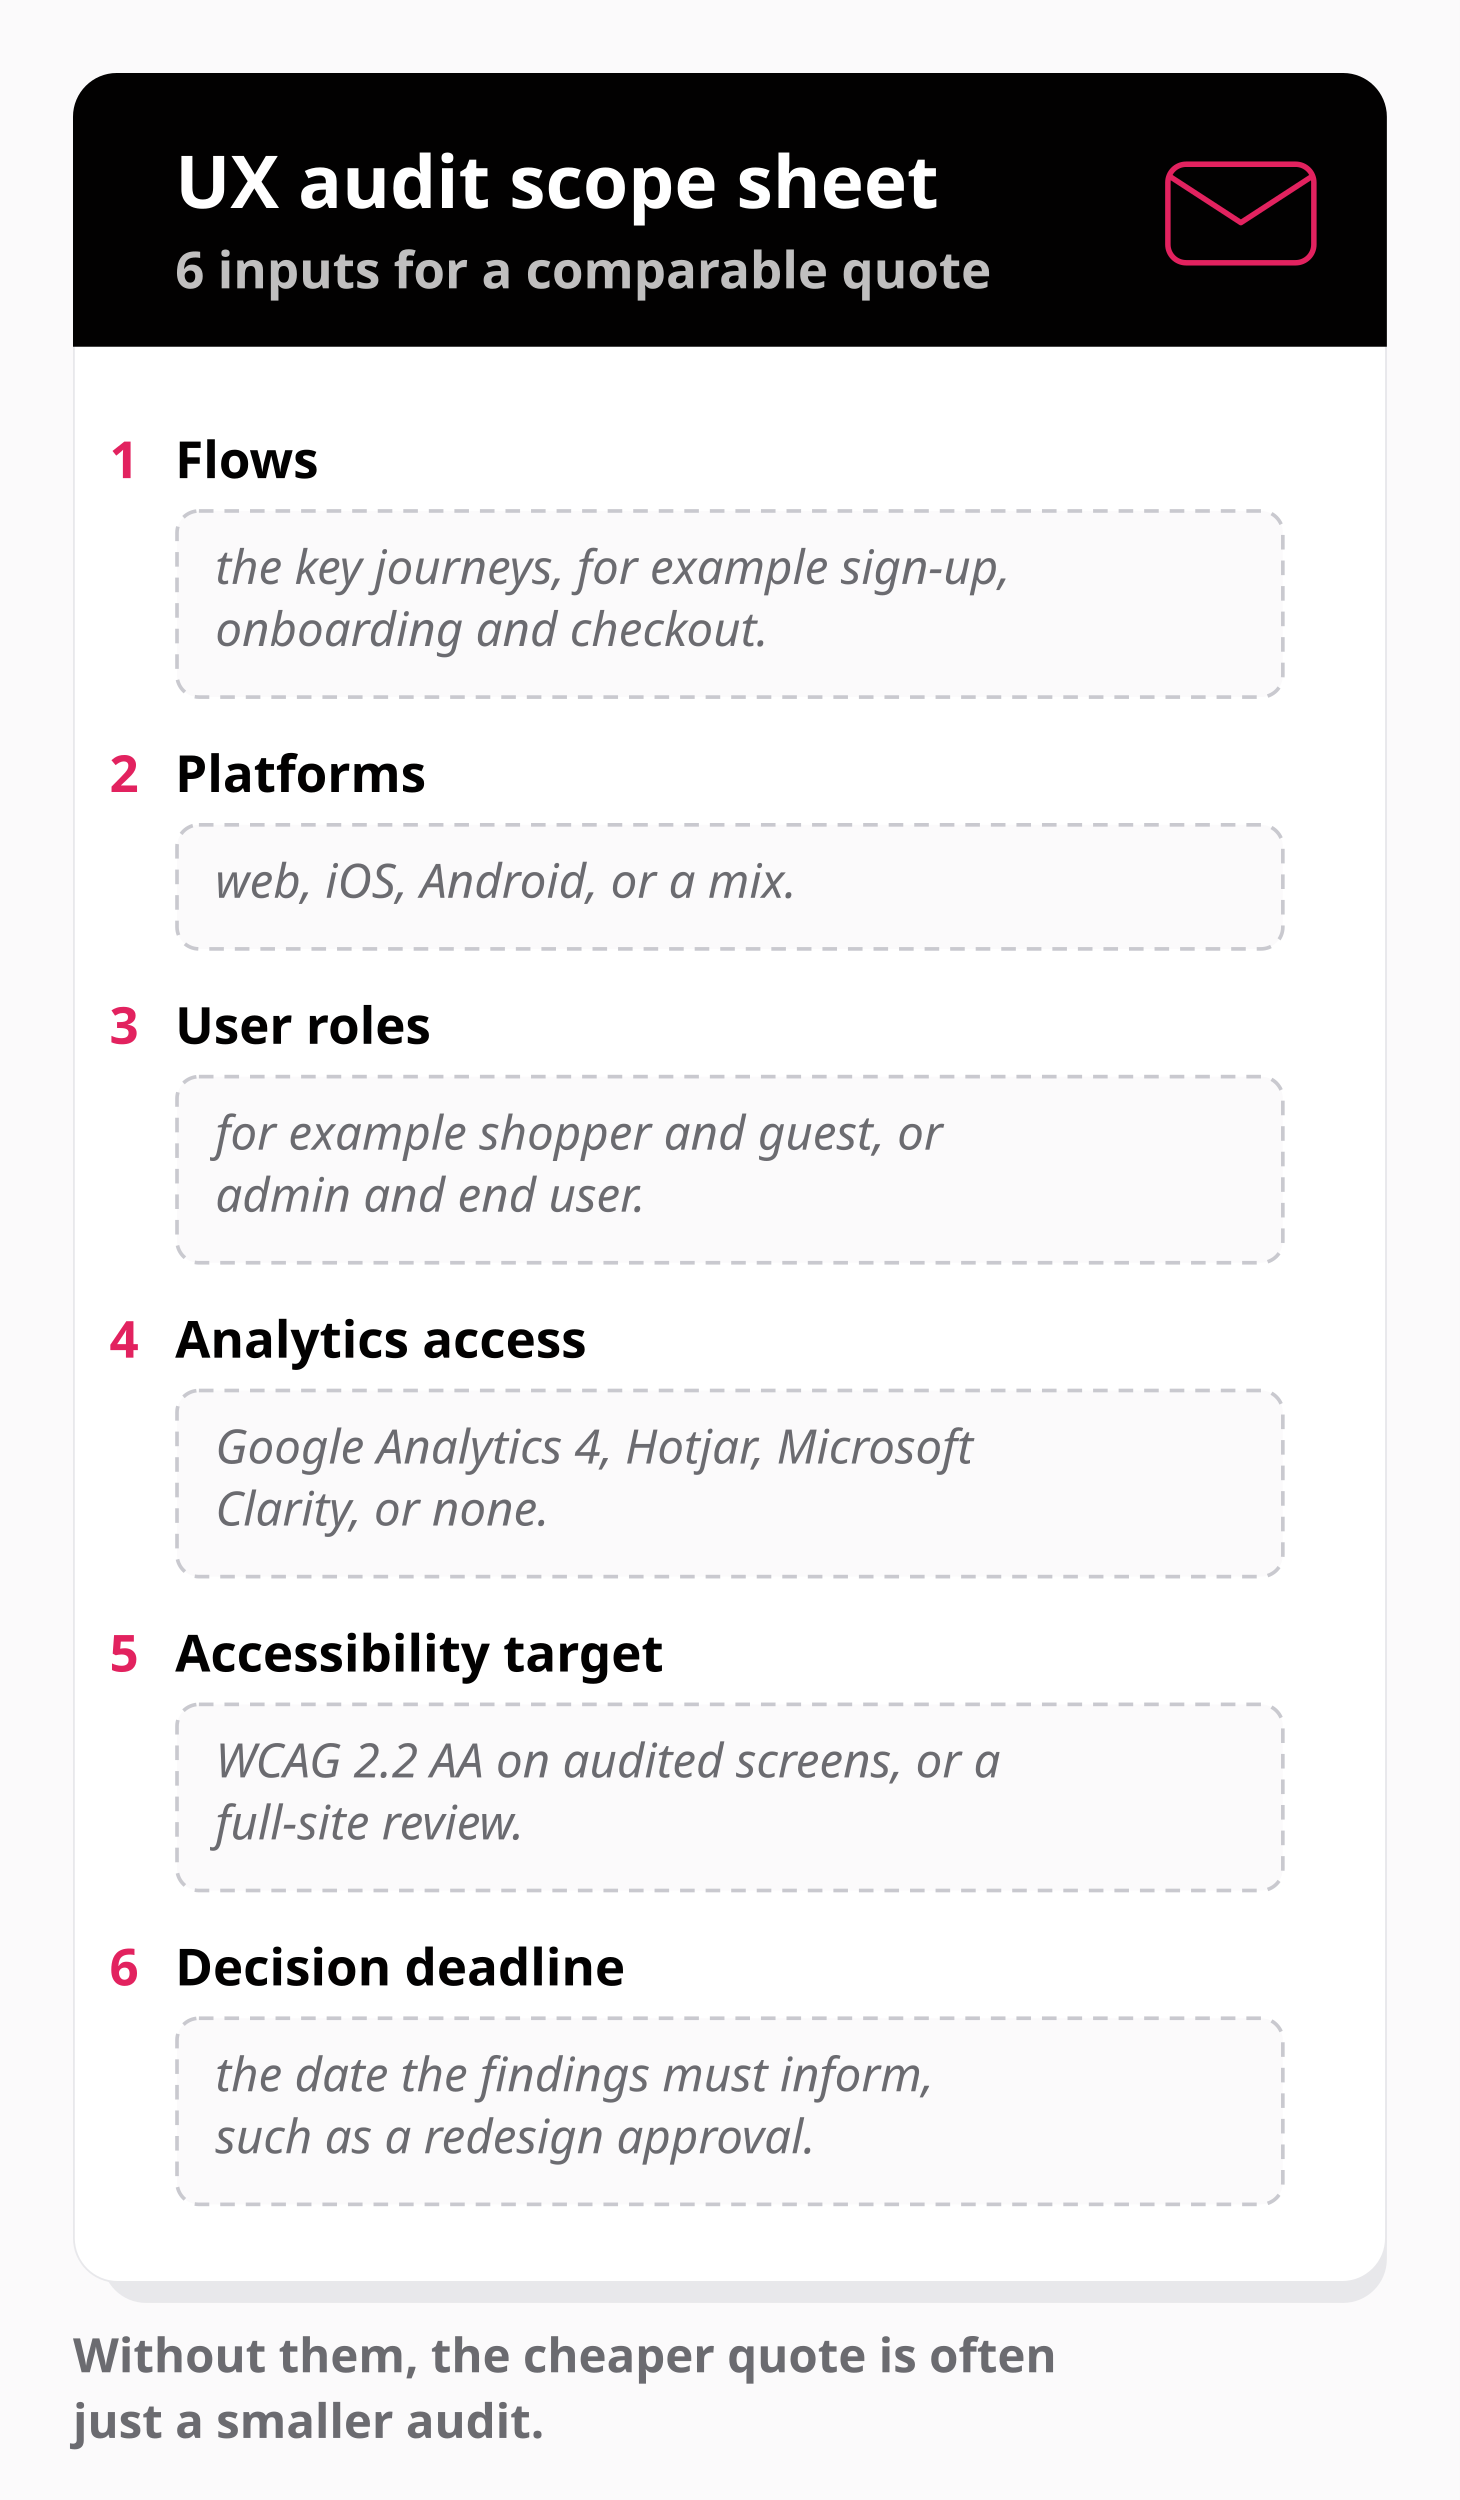
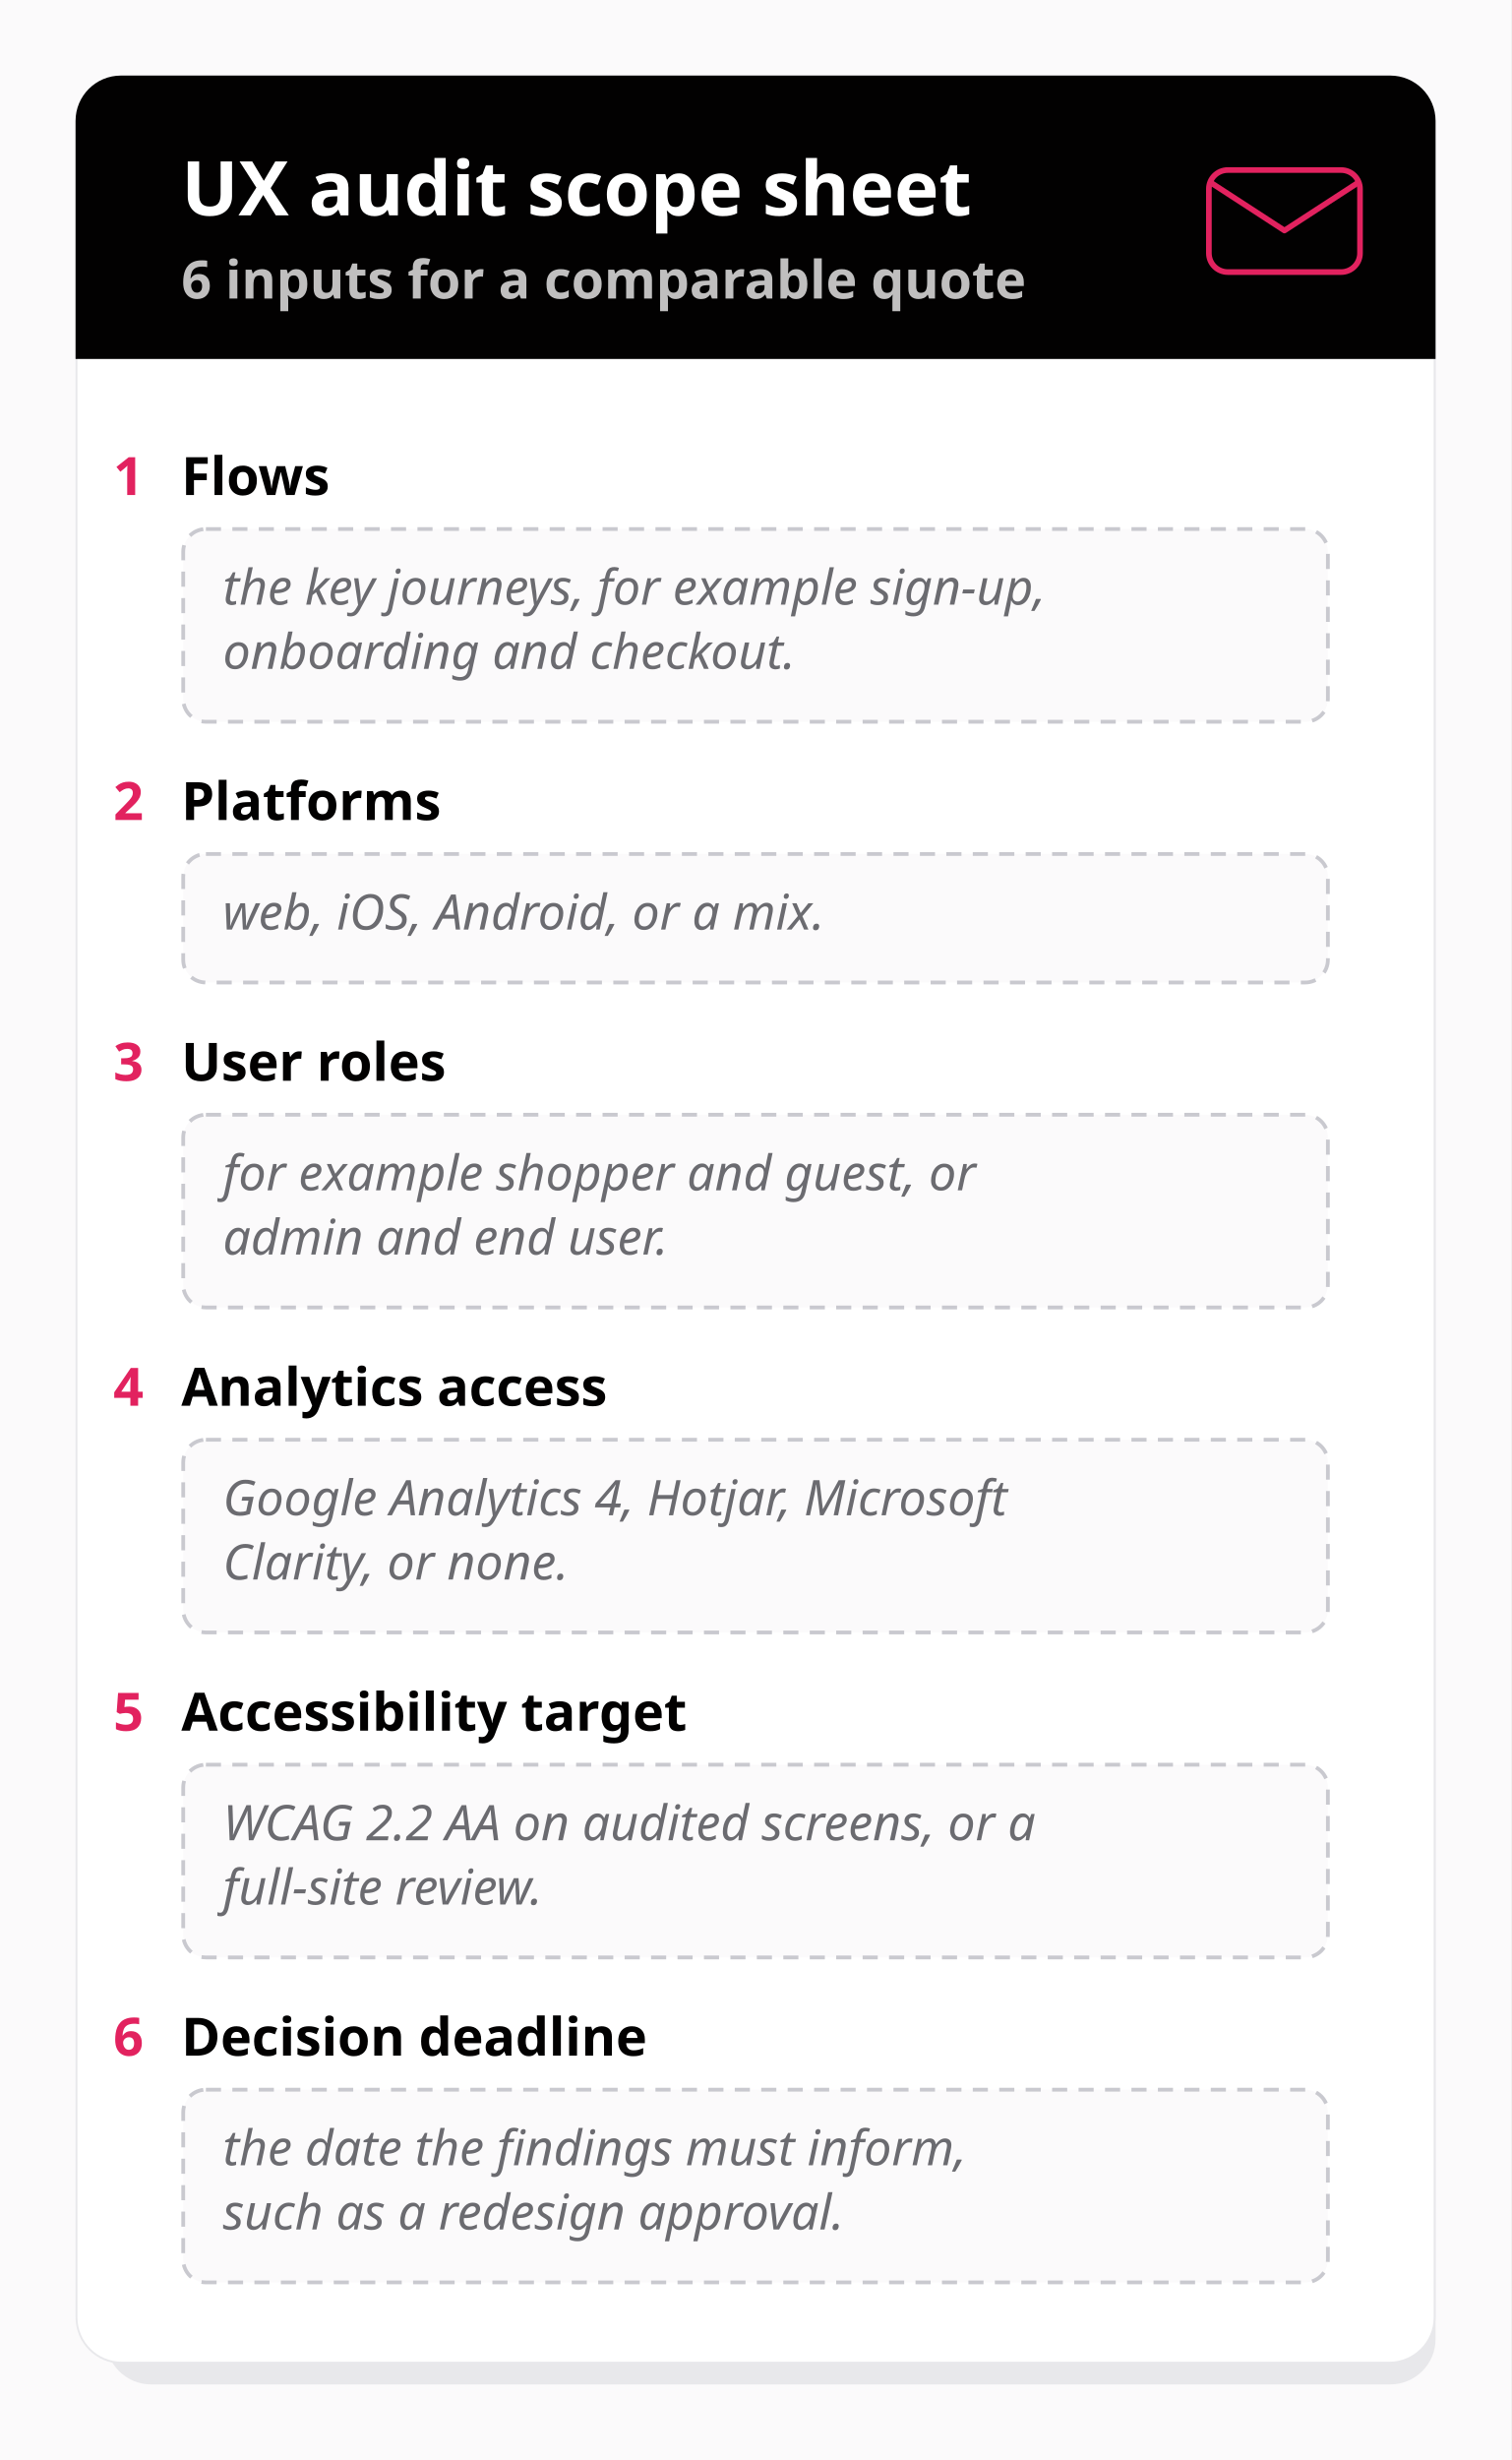
- <svg xmlns="http://www.w3.org/2000/svg" viewBox="0 0 800 1370" width="800" height="1370" font-family="Manrope, system-ui, sans-serif">
-   <rect width="800" height="1370" fill="#FBFAFB" />
+ <svg xmlns="http://www.w3.org/2000/svg" viewBox="0 0 800 1302" width="800" height="1302" font-family="Manrope, system-ui, sans-serif">
+   <rect width="800" height="1302" fill="#FBFAFB" />
  <rect x="56" y="52" width="704" height="1210" rx="24" fill="#E8E8EB" />
  <rect x="40.5" y="40.5" width="719" height="1210" rx="24" fill="#FFFFFF" stroke="#E8E8EB" />
  <path d="M40 64 a24 24 0 0 1 24 -24 H736 a24 24 0 0 1 24 24 V190 H40 Z" fill="#020101" />
  <text x="96" y="114" font-size="40" font-weight="800" fill="#FFFFFF">UX audit scope sheet</text>
  <text x="96" y="158" font-size="28" font-weight="600" fill="#FFFFFF" fill-opacity="0.75">6 inputs for a comparable quote</text>
  <rect x="640" y="90" width="80" height="54" rx="10" fill="none" stroke="#E2225F" stroke-width="3" />
  <path d="M640 96 l40 26 l40 -26" fill="none" stroke="#E2225F" stroke-width="3" stroke-linejoin="round" />
  <text x="60" y="262" font-size="28" font-weight="800" fill="#E2225F">1</text>
  <text x="96" y="262" font-size="28" font-weight="800" fill="#020101">Flows</text>
  <rect x="97" y="280" width="606" height="102" rx="12" fill="#FBFAFB" stroke="#C9C9CF" stroke-width="2" stroke-dasharray="8 6" />
  <text x="118" y="320" font-size="26" font-weight="500" fill="#6B6B70" font-style="italic">the key journeys, for example sign-up,</text>
  <text x="118" y="354" font-size="26" font-weight="500" fill="#6B6B70" font-style="italic">onboarding and checkout.</text>
  <text x="60" y="434" font-size="28" font-weight="800" fill="#E2225F">2</text>
  <text x="96" y="434" font-size="28" font-weight="800" fill="#020101">Platforms</text>
  <rect x="97" y="452" width="606" height="68" rx="12" fill="#FBFAFB" stroke="#C9C9CF" stroke-width="2" stroke-dasharray="8 6" />
  <text x="118" y="492" font-size="26" font-weight="500" fill="#6B6B70" font-style="italic">web, iOS, Android, or a mix.</text>
  <text x="60" y="572" font-size="28" font-weight="800" fill="#E2225F">3</text>
  <text x="96" y="572" font-size="28" font-weight="800" fill="#020101">User roles</text>
  <rect x="97" y="590" width="606" height="102" rx="12" fill="#FBFAFB" stroke="#C9C9CF" stroke-width="2" stroke-dasharray="8 6" />
  <text x="118" y="630" font-size="26" font-weight="500" fill="#6B6B70" font-style="italic">for example shopper and guest, or</text>
  <text x="118" y="664" font-size="26" font-weight="500" fill="#6B6B70" font-style="italic">admin and end user.</text>
  <text x="60" y="744" font-size="28" font-weight="800" fill="#E2225F">4</text>
  <text x="96" y="744" font-size="28" font-weight="800" fill="#020101">Analytics access</text>
  <rect x="97" y="762" width="606" height="102" rx="12" fill="#FBFAFB" stroke="#C9C9CF" stroke-width="2" stroke-dasharray="8 6" />
  <text x="118" y="802" font-size="26" font-weight="500" fill="#6B6B70" font-style="italic">Google Analytics 4, Hotjar, Microsoft</text>
  <text x="118" y="836" font-size="26" font-weight="500" fill="#6B6B70" font-style="italic">Clarity, or none.</text>
  <text x="60" y="916" font-size="28" font-weight="800" fill="#E2225F">5</text>
  <text x="96" y="916" font-size="28" font-weight="800" fill="#020101">Accessibility target</text>
  <rect x="97" y="934" width="606" height="102" rx="12" fill="#FBFAFB" stroke="#C9C9CF" stroke-width="2" stroke-dasharray="8 6" />
  <text x="118" y="974" font-size="26" font-weight="500" fill="#6B6B70" font-style="italic">WCAG 2.2 AA on audited screens, or a</text>
  <text x="118" y="1008" font-size="26" font-weight="500" fill="#6B6B70" font-style="italic">full-site review.</text>
  <text x="60" y="1088" font-size="28" font-weight="800" fill="#E2225F">6</text>
  <text x="96" y="1088" font-size="28" font-weight="800" fill="#020101">Decision deadline</text>
  <rect x="97" y="1106" width="606" height="102" rx="12" fill="#FBFAFB" stroke="#C9C9CF" stroke-width="2" stroke-dasharray="8 6" />
  <text x="118" y="1146" font-size="26" font-weight="500" fill="#6B6B70" font-style="italic">the date the findings must inform,</text>
  <text x="118" y="1180" font-size="26" font-weight="500" fill="#6B6B70" font-style="italic">such as a redesign approval.</text>
-   <text x="40" y="1300" font-size="26" font-weight="600" fill="#6B6B70">Without them, the cheaper quote is often</text>
-   <text x="40" y="1336" font-size="26" font-weight="600" fill="#6B6B70">just a smaller audit.</text>
</svg>
